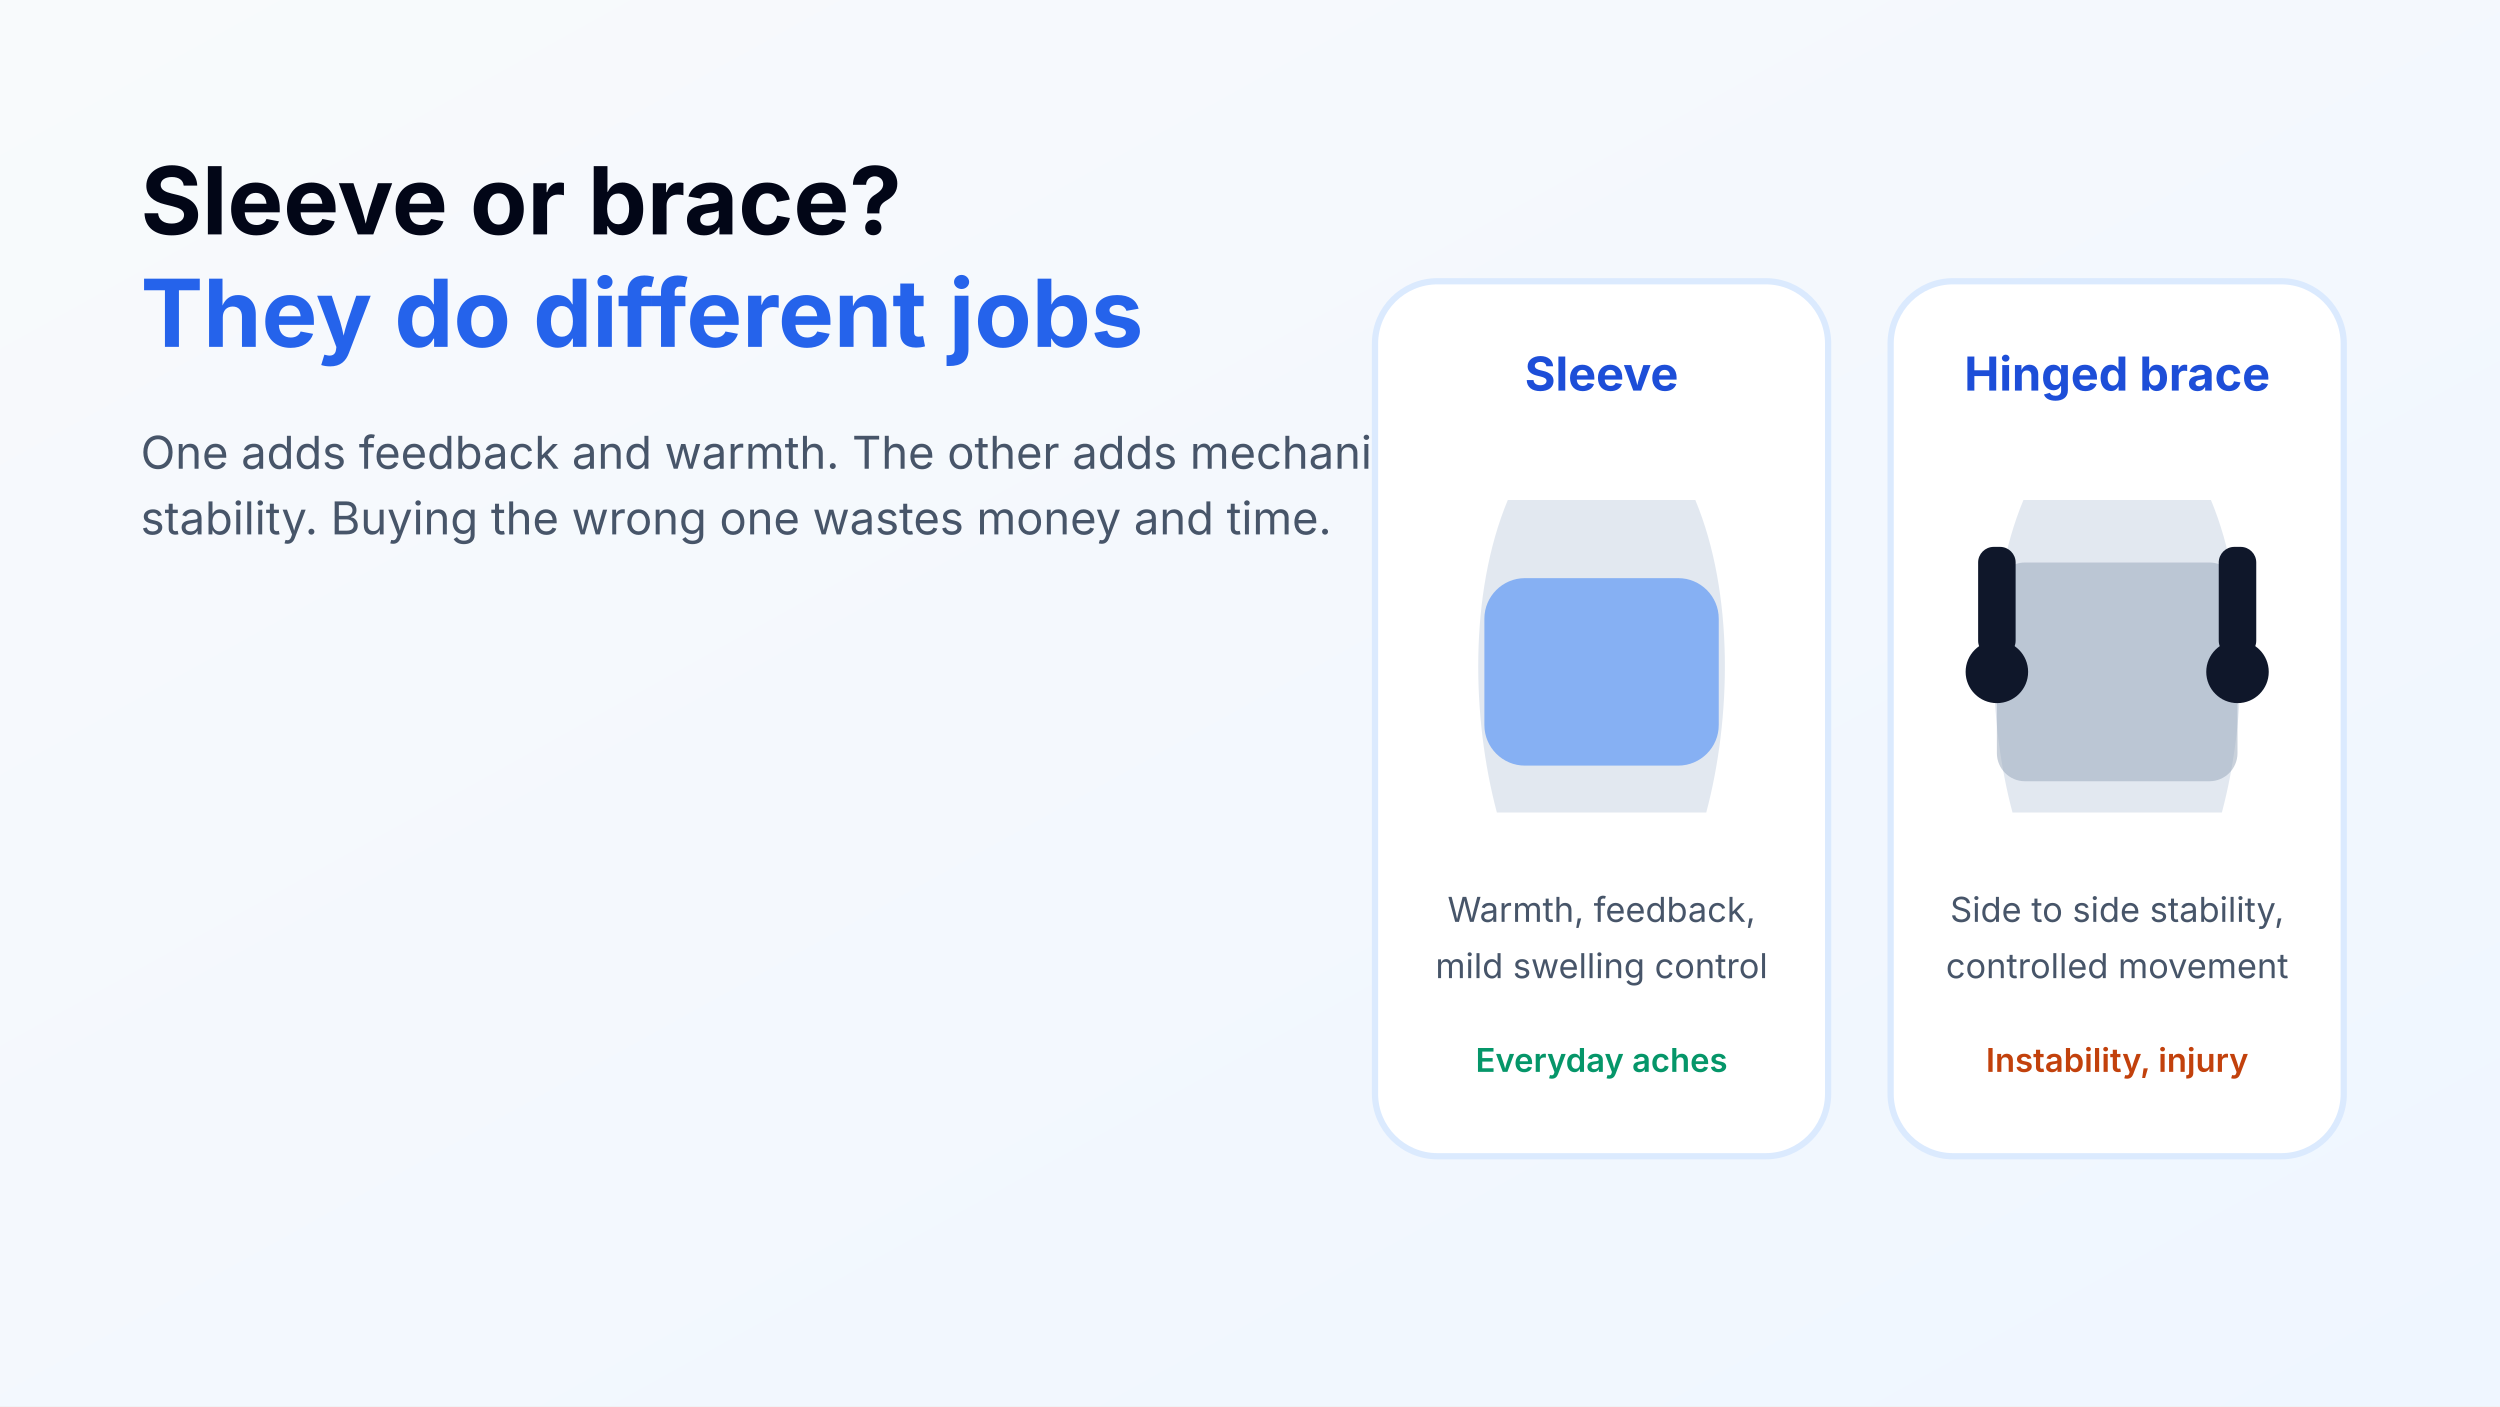
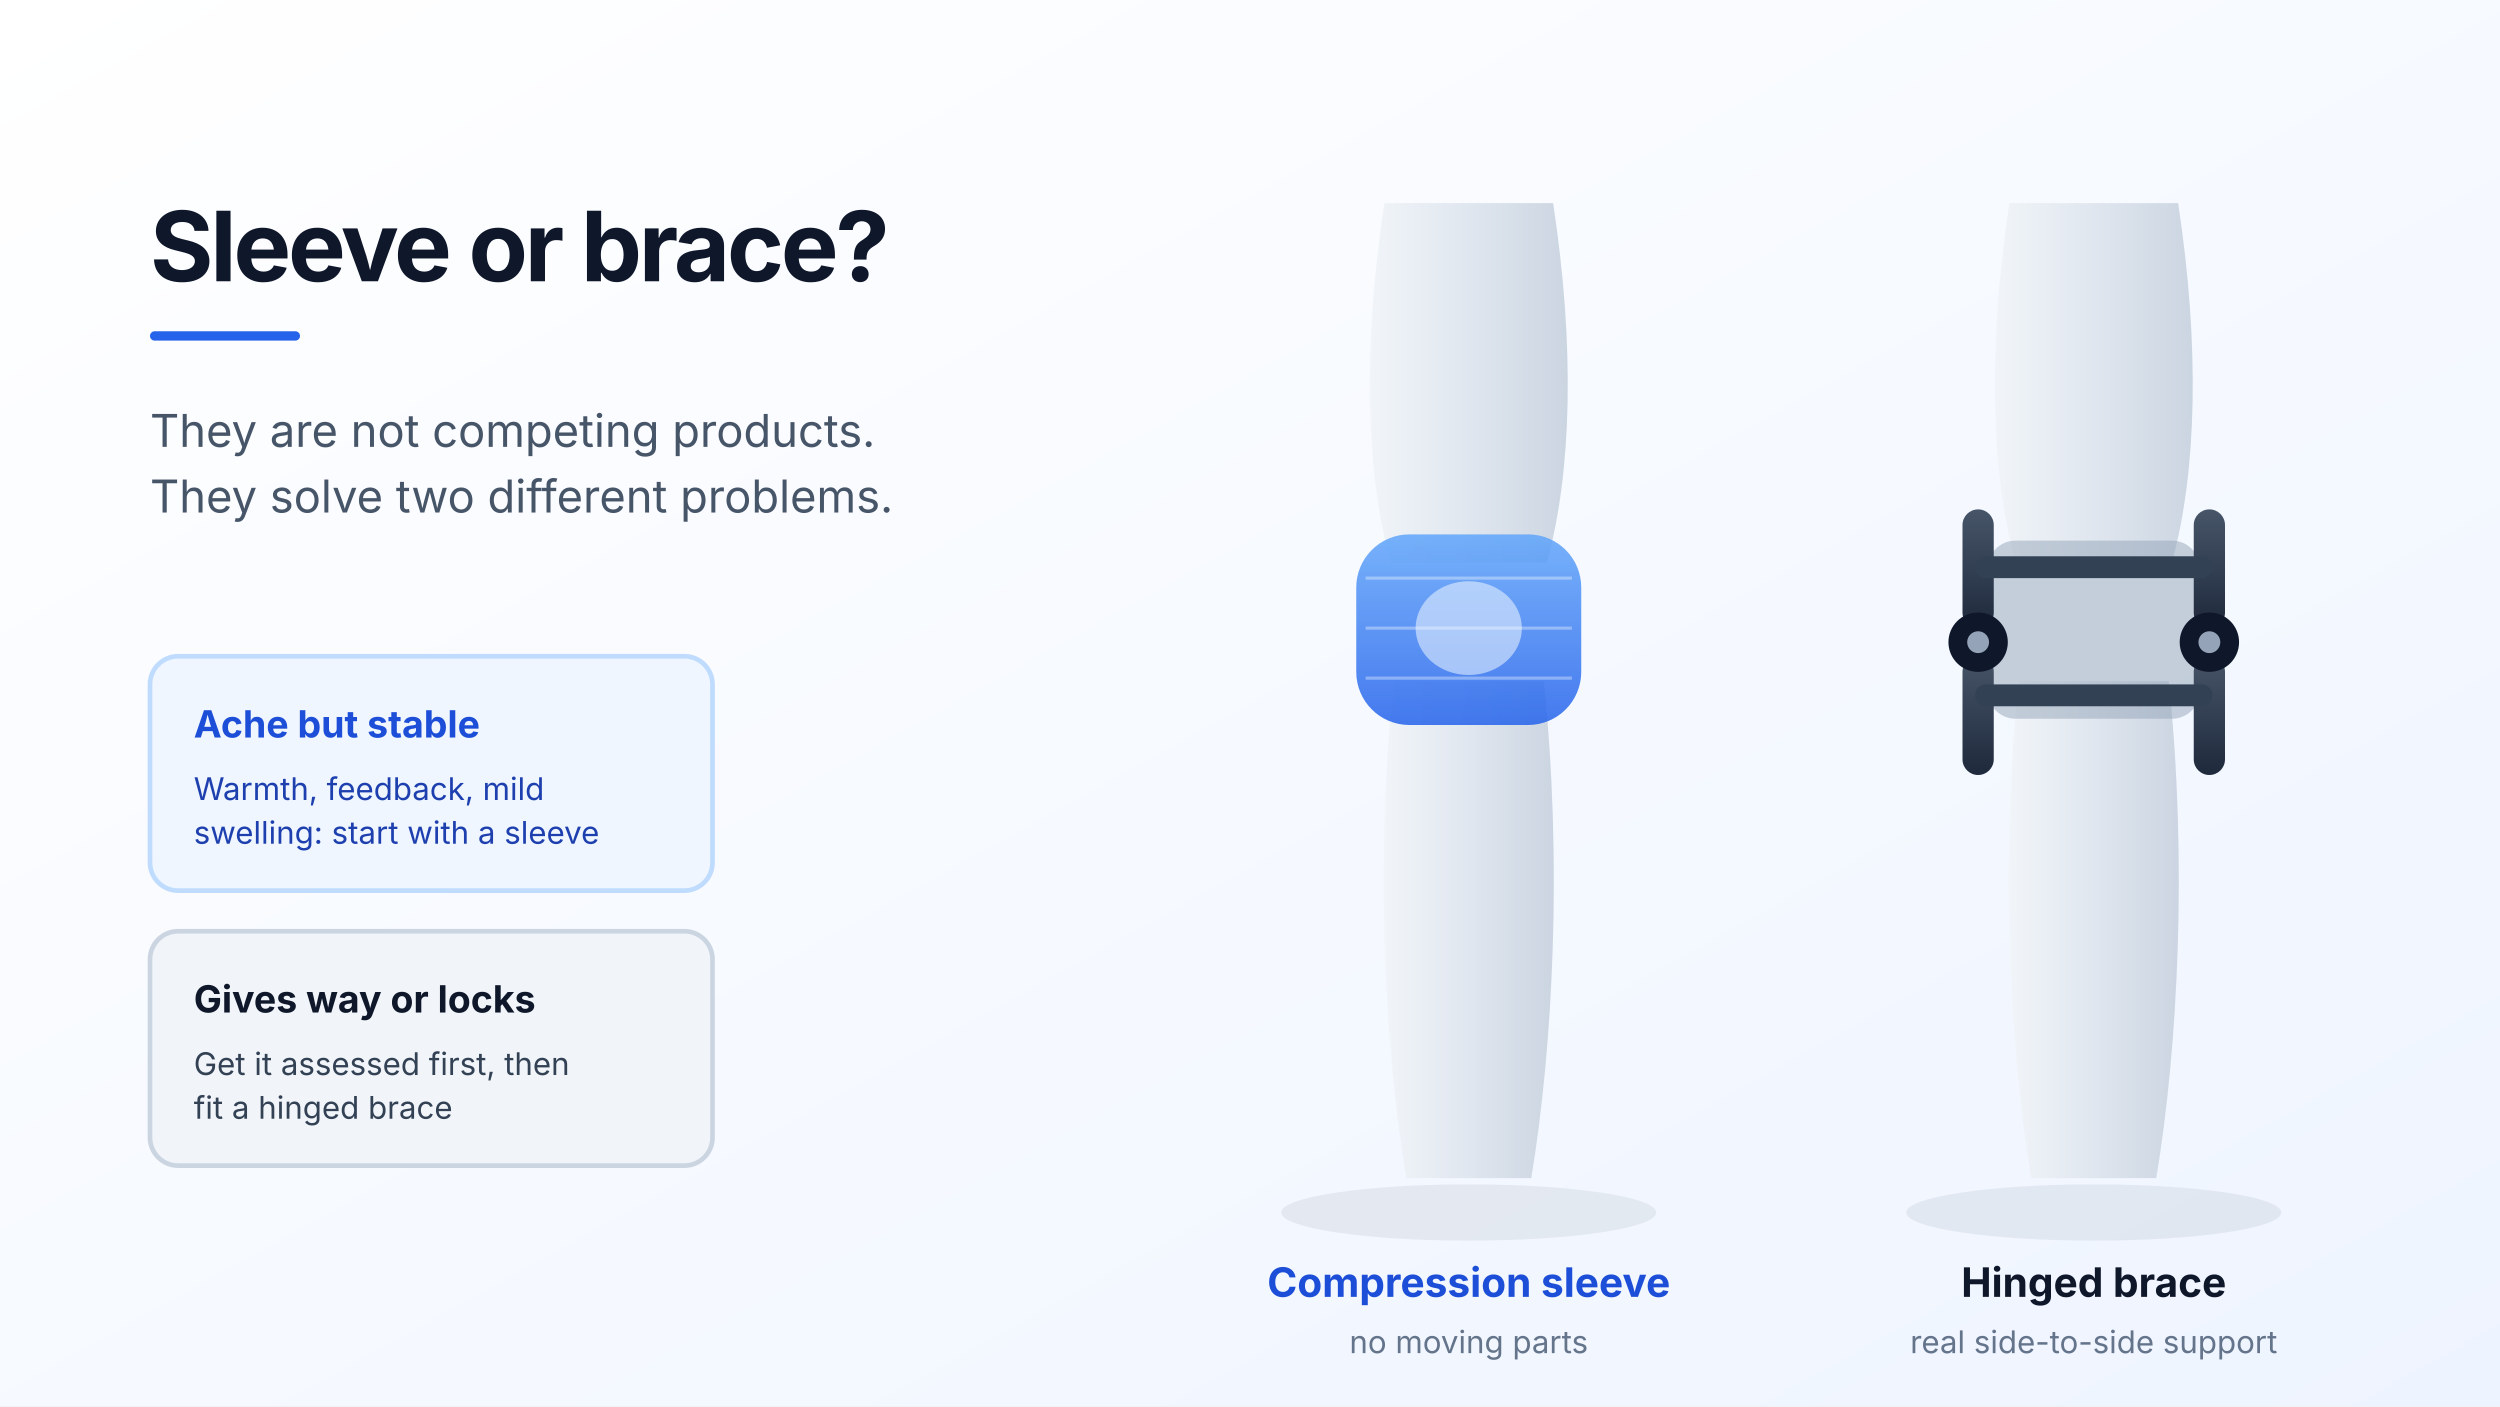
<svg xmlns="http://www.w3.org/2000/svg" viewBox="0 0 1600 900" role="img" aria-labelledby="t d">
  <defs>
-     <linearGradient id="bg" x1="0" y1="0" x2="1" y2="1">
-       <stop stop-color="#f8fafc" />
-       <stop offset="1" stop-color="#eff6ff" />
+     <linearGradient id="sky2" x1="0" y1="0" x2="1" y2="1">
+       <stop stop-color="#ffffff" />
+       <stop offset="1" stop-color="#eef4ff" />
+     </linearGradient>
+     <linearGradient id="limb2" x1="0" y1="0" x2="1" y2="0">
+       <stop stop-color="#f1f5f9" />
+       <stop offset=".45" stop-color="#e2e8f0" />
+       <stop offset="1" stop-color="#cbd5e1" />
+     </linearGradient>
+     <linearGradient id="knit" x1="0" y1="0" x2="0" y2="1">
+       <stop stop-color="#60a5fa" />
+       <stop offset="1" stop-color="#2563eb" />
+     </linearGradient>
+     <linearGradient id="steel" x1="0" y1="0" x2="0" y2="1">
+       <stop stop-color="#475569" />
+       <stop offset="1" stop-color="#1e293b" />
    </linearGradient>
  </defs>
-   <rect width="1600" height="900" fill="url(#bg)" />
-   <text x="90" y="150" font-family="Inter,Arial,Helvetica,sans-serif" font-size="60" font-weight="700" fill="#020617">Sleeve or brace?</text>
-   <text x="90" y="222" font-family="Inter,Arial,Helvetica,sans-serif" font-size="60" font-weight="700" fill="#2563eb">They do different jobs</text>
-   <text x="90" y="300" font-family="Inter,Arial,Helvetica,sans-serif" font-size="29" fill="#475569">One adds feedback and warmth. The other adds mechanical</text>
-   <text x="90" y="342" font-family="Inter,Arial,Helvetica,sans-serif" font-size="29" fill="#475569">stability. Buying the wrong one wastes money and time.</text>
-   <g transform="translate(880,120)">
-     <rect x="0" y="60" width="290" height="560" rx="40" fill="#ffffff" stroke="#dbeafe" stroke-width="4" />
-     <text x="145" y="130" text-anchor="middle" font-family="Inter,Arial,Helvetica,sans-serif" font-size="30" font-weight="700" fill="#1d4ed8">Sleeve</text>
-     <path d="M85 200 C60 260, 62 340, 78 400 L212 400 C228 340, 230 260, 205 200 Z" fill="#e2e8f0" />
-     <rect x="70" y="250" width="150" height="120" rx="26" fill="#3b82f6" opacity=".55" />
-     <text x="145" y="470" text-anchor="middle" font-family="Inter,Arial,Helvetica,sans-serif" font-size="22" fill="#475569">Warmth, feedback,</text>
-     <text x="145" y="506" text-anchor="middle" font-family="Inter,Arial,Helvetica,sans-serif" font-size="22" fill="#475569">mild swelling control</text>
-     <text x="145" y="566" text-anchor="middle" font-family="Inter,Arial,Helvetica,sans-serif" font-size="21" font-weight="600" fill="#059669">Everyday aches</text>
-     <rect x="330" y="60" width="290" height="560" rx="40" fill="#ffffff" stroke="#dbeafe" stroke-width="4" />
-     <text x="475" y="130" text-anchor="middle" font-family="Inter,Arial,Helvetica,sans-serif" font-size="30" font-weight="700" fill="#1d4ed8">Hinged brace</text>
-     <path d="M415 200 C390 260, 392 340, 408 400 L542 400 C558 340, 560 260, 535 200 Z" fill="#e2e8f0" />
-     <rect x="398" y="240" width="154" height="140" rx="18" fill="#94a3b8" opacity=".5" />
-     <circle cx="398" cy="310" r="20" fill="#0f172a" />
-     <circle cx="552" cy="310" r="20" fill="#0f172a" />
-     <rect x="386" y="230" width="24" height="70" rx="10" fill="#0f172a" />
-     <rect x="540" y="230" width="24" height="70" rx="10" fill="#0f172a" />
-     <text x="475" y="470" text-anchor="middle" font-family="Inter,Arial,Helvetica,sans-serif" font-size="22" fill="#475569">Side to side stability,</text>
-     <text x="475" y="506" text-anchor="middle" font-family="Inter,Arial,Helvetica,sans-serif" font-size="22" fill="#475569">controlled movement</text>
-     <text x="475" y="566" text-anchor="middle" font-family="Inter,Arial,Helvetica,sans-serif" font-size="21" font-weight="600" fill="#c2410c">Instability, injury</text>
+   <rect width="1600" height="900" fill="url(#sky2)" />
+   <text x="96" y="180" font-family="Inter,Arial,Helvetica,sans-serif" font-size="62" font-weight="700" fill="#0f172a" letter-spacing="-2">Sleeve or brace?</text>
+   <rect x="96" y="212" width="96" height="6" rx="3" fill="#2563eb" />
+   <text x="96" y="286" font-family="Inter,Arial,Helvetica,sans-serif" font-size="29" fill="#475569">They are not competing products.</text>
+   <text x="96" y="328" font-family="Inter,Arial,Helvetica,sans-serif" font-size="29" fill="#475569">They solve two different problems.</text>
+   <g transform="translate(96,420)" font-family="Inter,Arial,Helvetica,sans-serif">
+     <rect x="0" y="0" width="360" height="150" rx="18" fill="#eff6ff" stroke="#bfdbfe" stroke-width="3" />
+     <text x="28" y="52" font-size="24" font-weight="700" fill="#1d4ed8">Ache but stable</text>
+     <text x="28" y="92" font-size="20" fill="#1e40af">Warmth, feedback, mild</text>
+     <text x="28" y="120" font-size="20" fill="#1e40af">swelling: start with a sleeve</text>
+     <rect x="0" y="176" width="360" height="150" rx="18" fill="#f1f5f9" stroke="#cbd5e1" stroke-width="3" />
+     <text x="28" y="228" font-size="24" font-weight="700" fill="#0f172a">Gives way or locks</text>
+     <text x="28" y="268" font-size="20" fill="#334155">Get it assessed first, then</text>
+     <text x="28" y="296" font-size="20" fill="#334155">fit a hinged brace</text>
+   </g>
+   <g transform="translate(760,130)">
+     <ellipse cx="180" cy="646" rx="120" ry="18" fill="#0f172a" opacity=".07" />
+     <path d="M126 0 C112 92, 114 172, 130 230 L230 230 C246 172, 248 92, 234 0 Z" fill="url(#limb2)" />
+     <path d="M132 306 C120 420, 126 540, 140 624 L220 624 C234 540, 240 420, 228 306 Z" fill="url(#limb2)" />
+     <rect x="108" y="212" width="144" height="122" rx="34" fill="url(#knit)" opacity=".85" />
+     <ellipse cx="180" cy="272" rx="34" ry="30" fill="#eff6ff" opacity=".55" />
+     <path d="M114 240 h132 M114 272 h132 M114 304 h132" stroke="#ffffff" stroke-width="2" opacity=".35" />
+     <text x="180" y="700" text-anchor="middle" font-family="Inter,Arial,Helvetica,sans-serif" font-size="26" font-weight="700" fill="#1d4ed8">Compression sleeve</text>
+     <text x="180" y="736" text-anchor="middle" font-family="Inter,Arial,Helvetica,sans-serif" font-size="20" fill="#64748b">no moving parts</text>
+   </g>
+   <g transform="translate(1160,130)">
+     <ellipse cx="180" cy="646" rx="120" ry="18" fill="#0f172a" opacity=".07" />
+     <path d="M126 0 C112 92, 114 172, 130 230 L230 230 C246 172, 248 92, 234 0 Z" fill="url(#limb2)" />
+     <path d="M132 306 C120 420, 126 540, 140 624 L220 624 C234 540, 240 420, 228 306 Z" fill="url(#limb2)" />
+     <rect x="112" y="216" width="136" height="114" rx="18" fill="#94a3b8" opacity=".5" />
+     <rect x="96" y="196" width="20" height="76" rx="10" fill="url(#steel)" />
+     <rect x="244" y="196" width="20" height="76" rx="10" fill="url(#steel)" />
+     <rect x="96" y="290" width="20" height="76" rx="10" fill="url(#steel)" />
+     <rect x="244" y="290" width="20" height="76" rx="10" fill="url(#steel)" />
+     <circle cx="106" cy="281" r="19" fill="#0f172a" />
+     <circle cx="106" cy="281" r="7" fill="#94a3b8" />
+     <circle cx="254" cy="281" r="19" fill="#0f172a" />
+     <circle cx="254" cy="281" r="7" fill="#94a3b8" />
+     <rect x="104" y="226" width="152" height="14" rx="7" fill="#334155" />
+     <rect x="104" y="308" width="152" height="14" rx="7" fill="#334155" />
+     <text x="180" y="700" text-anchor="middle" font-family="Inter,Arial,Helvetica,sans-serif" font-size="26" font-weight="700" fill="#0f172a">Hinged brace</text>
+     <text x="180" y="736" text-anchor="middle" font-family="Inter,Arial,Helvetica,sans-serif" font-size="20" fill="#64748b">real side-to-side support</text>
  </g>
</svg>
